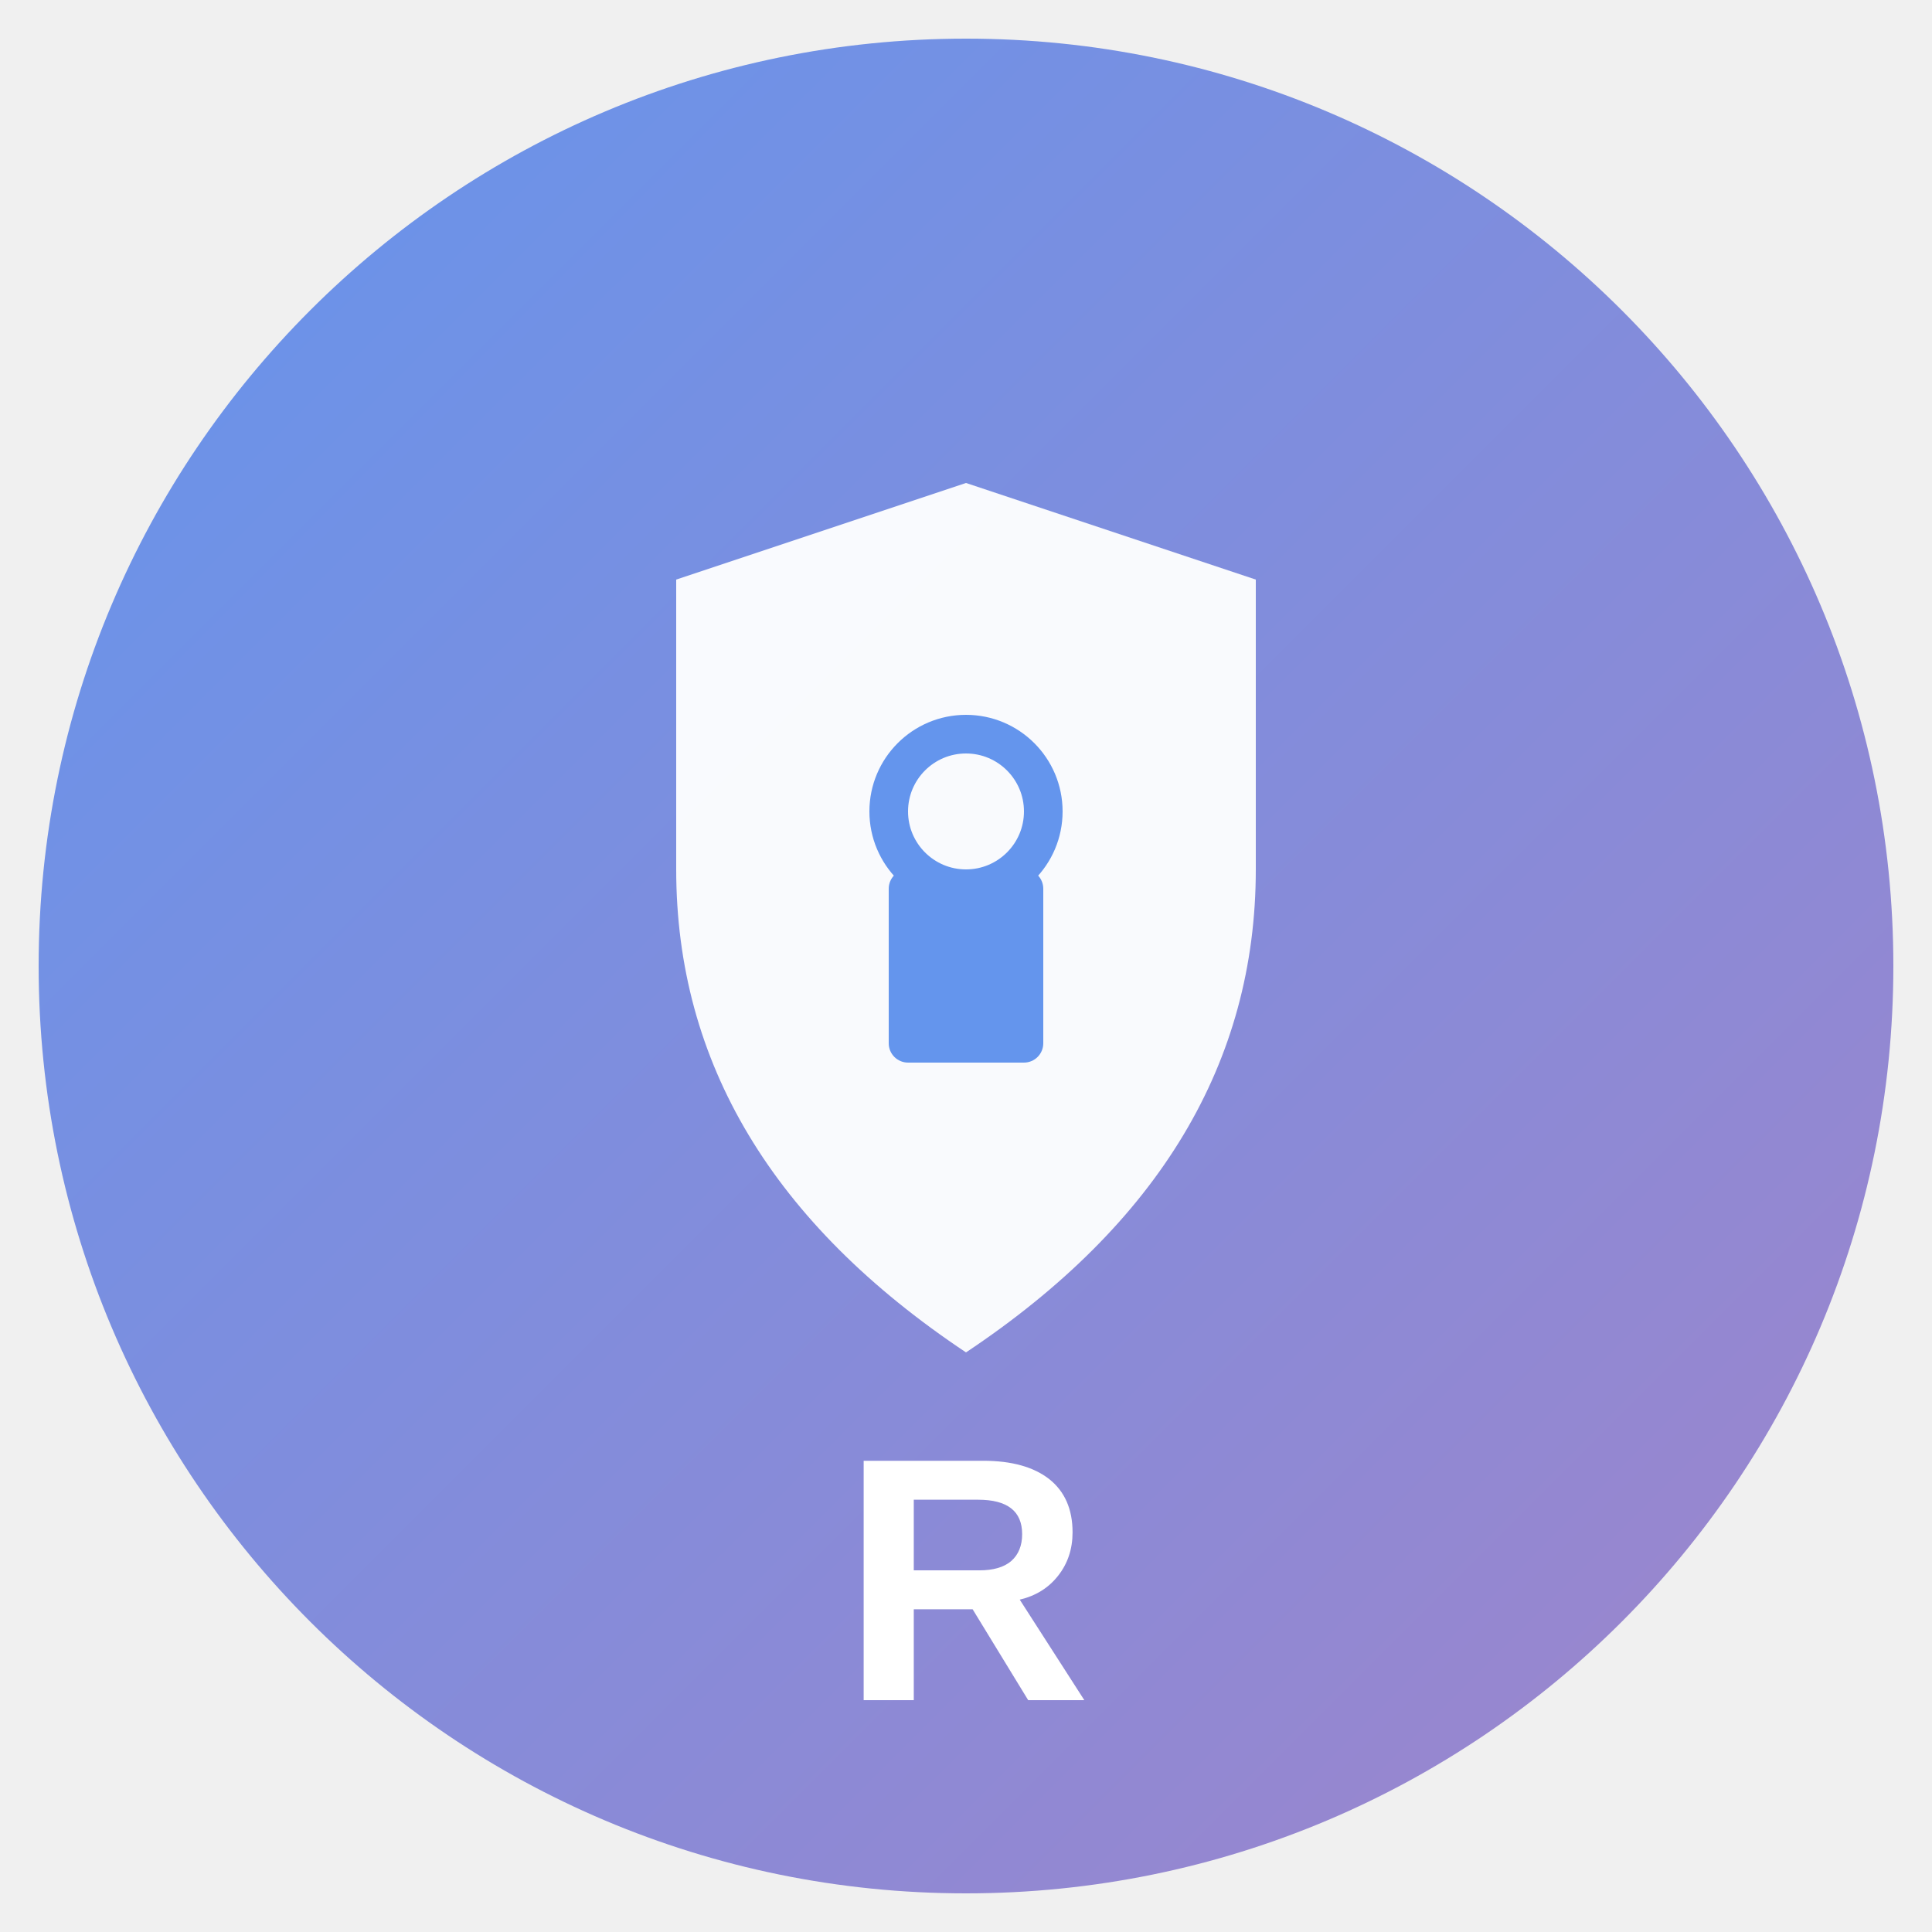
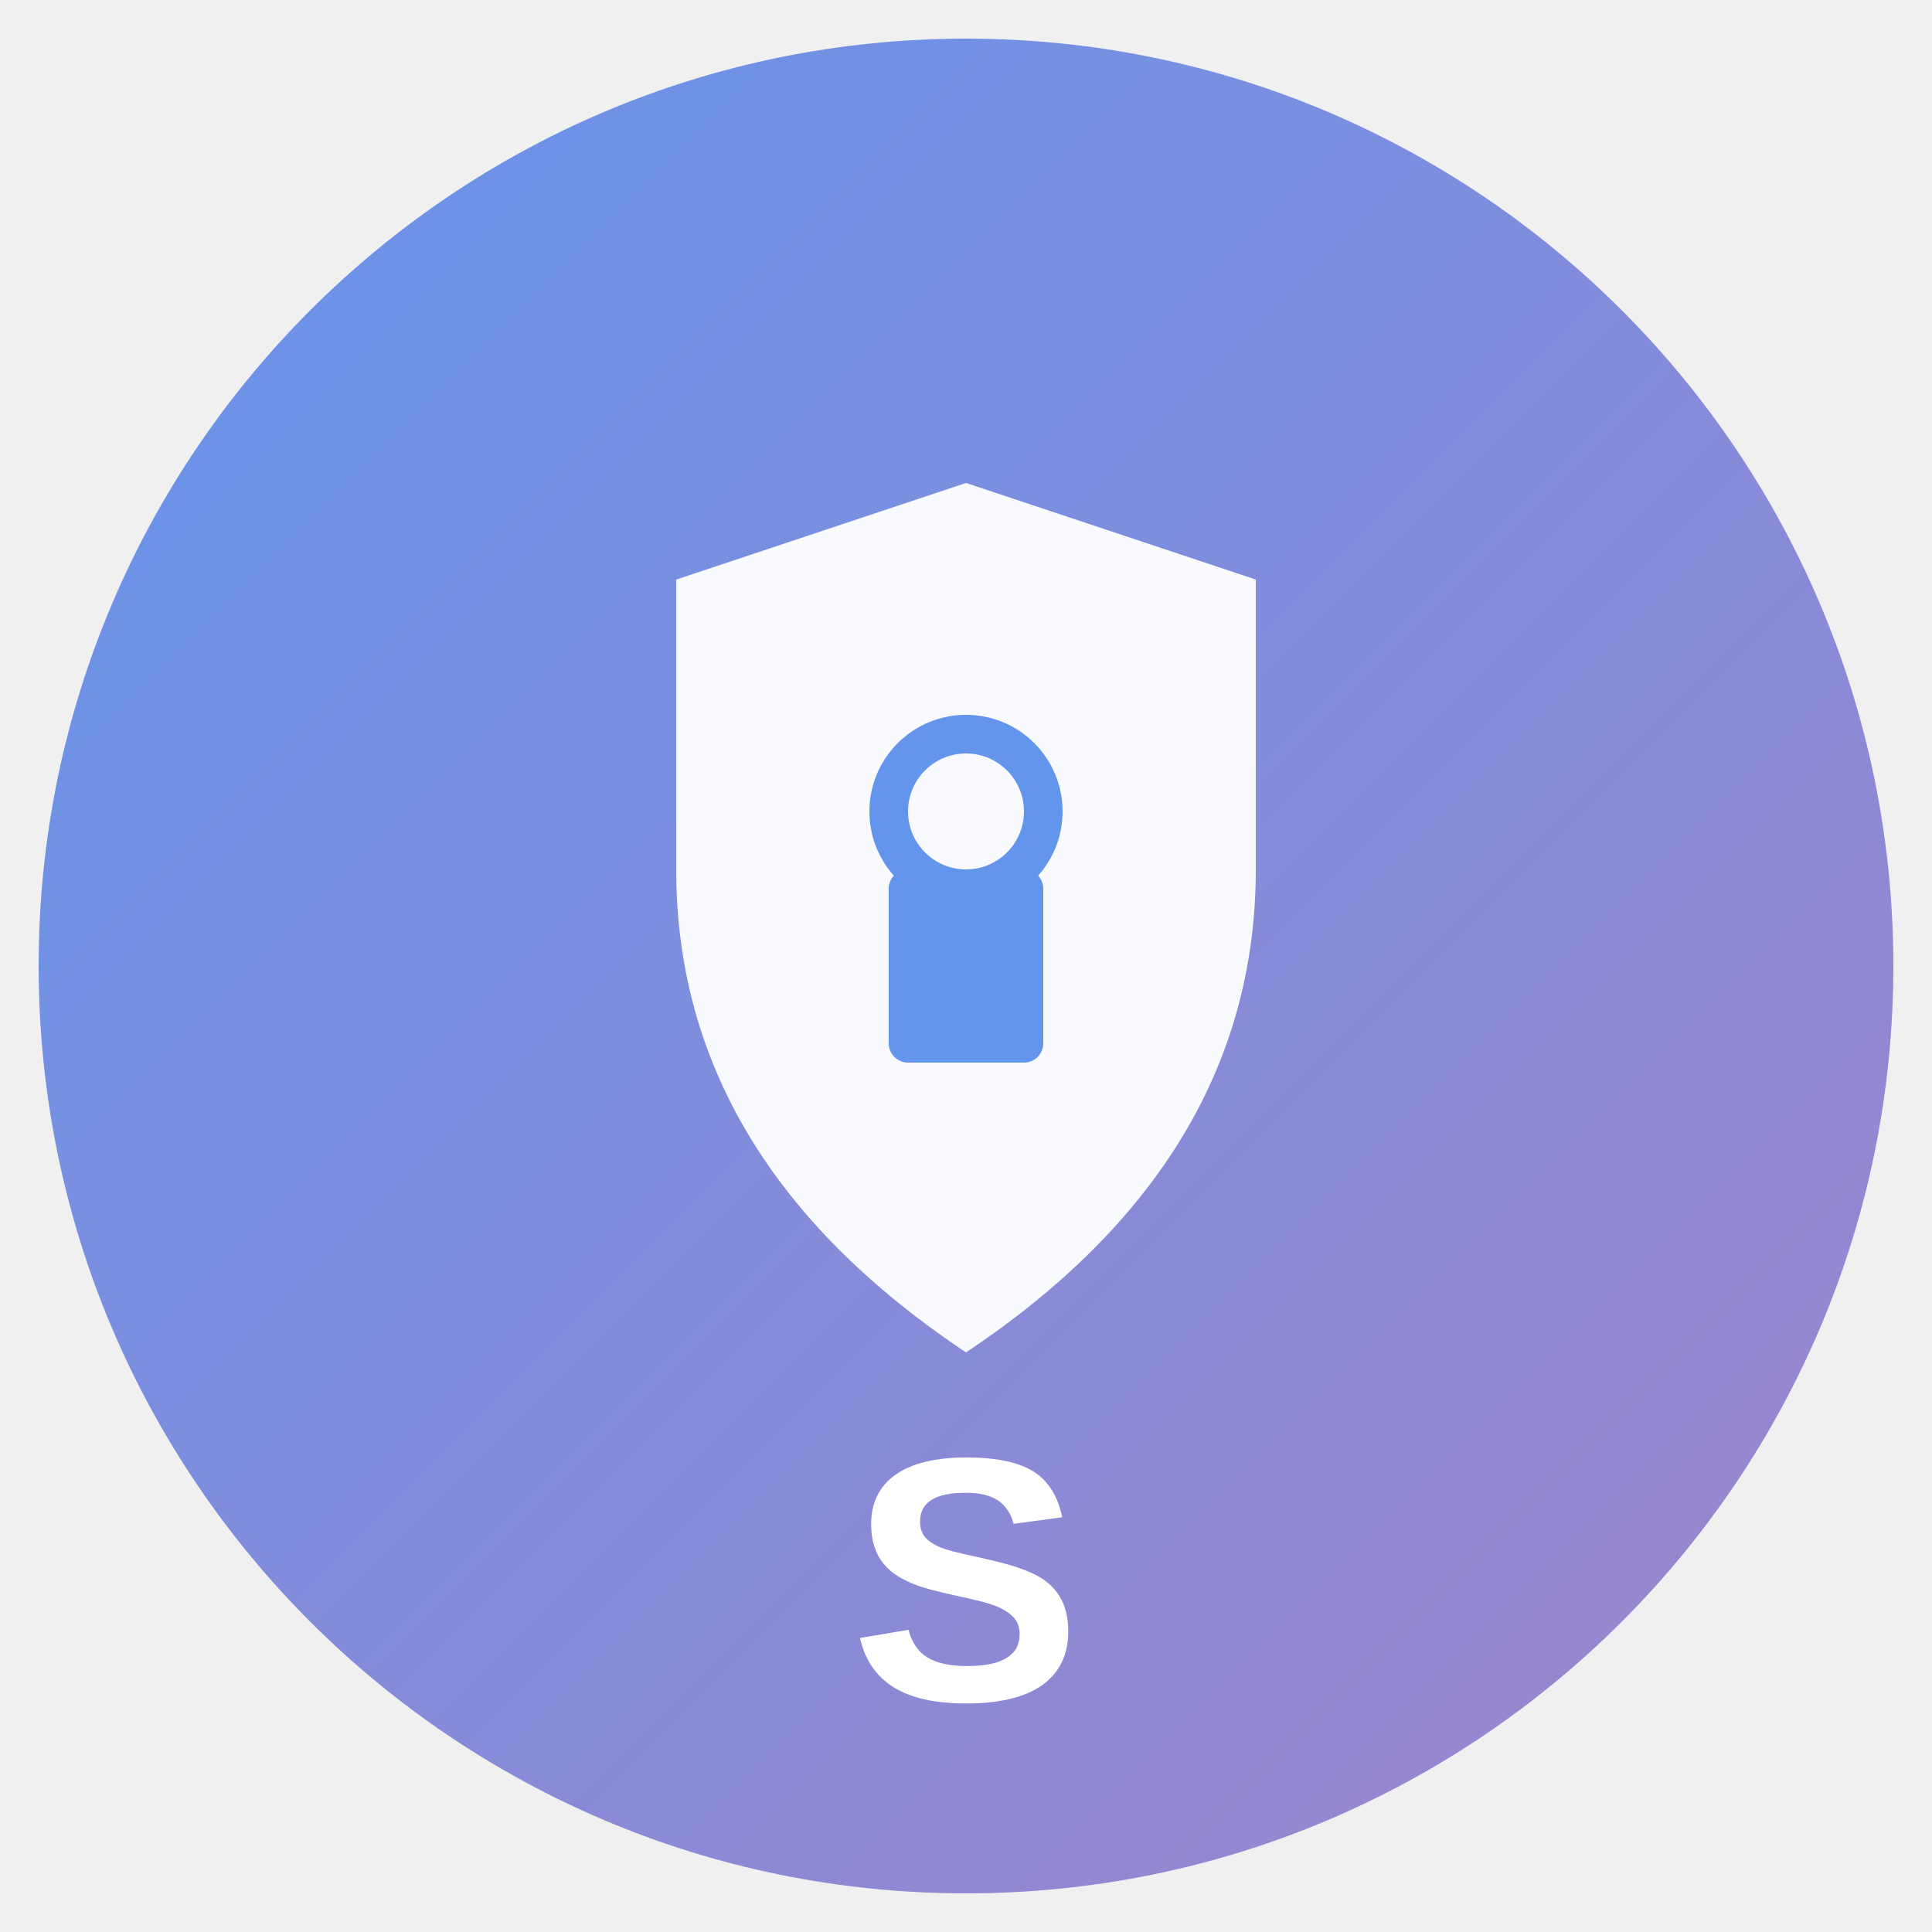
<svg xmlns="http://www.w3.org/2000/svg" viewBox="0 0 100 100">
  <defs>
    <linearGradient id="grad1" x1="0%" y1="0%" x2="100%" y2="100%">
      <stop offset="0%" style="stop-color:#6495ED;stop-opacity:1" />
      <stop offset="100%" style="stop-color:#A084CA;stop-opacity:1" />
    </linearGradient>
  </defs>
  <circle cx="50" cy="50" r="48" fill="url(#grad1)" />
  <path d="M 50 25 L 65 30 L 65 45 Q 65 60 50 70 Q 35 60 35 45 L 35 30 Z" fill="white" opacity="0.95" />
  <rect x="46" y="45" width="8" height="10" rx="1" fill="#6495ED" />
  <circle cx="50" cy="42" r="4" fill="none" stroke="#6495ED" stroke-width="2" />
-   <text x="50" y="88" font-family="Arial, sans-serif" font-size="18" font-weight="bold" fill="white" text-anchor="middle">R</text>
+   <text x="50" y="88" font-family="Arial, sans-serif" font-size="18" font-weight="bold" fill="white" text-anchor="middle">S</text>
</svg>
